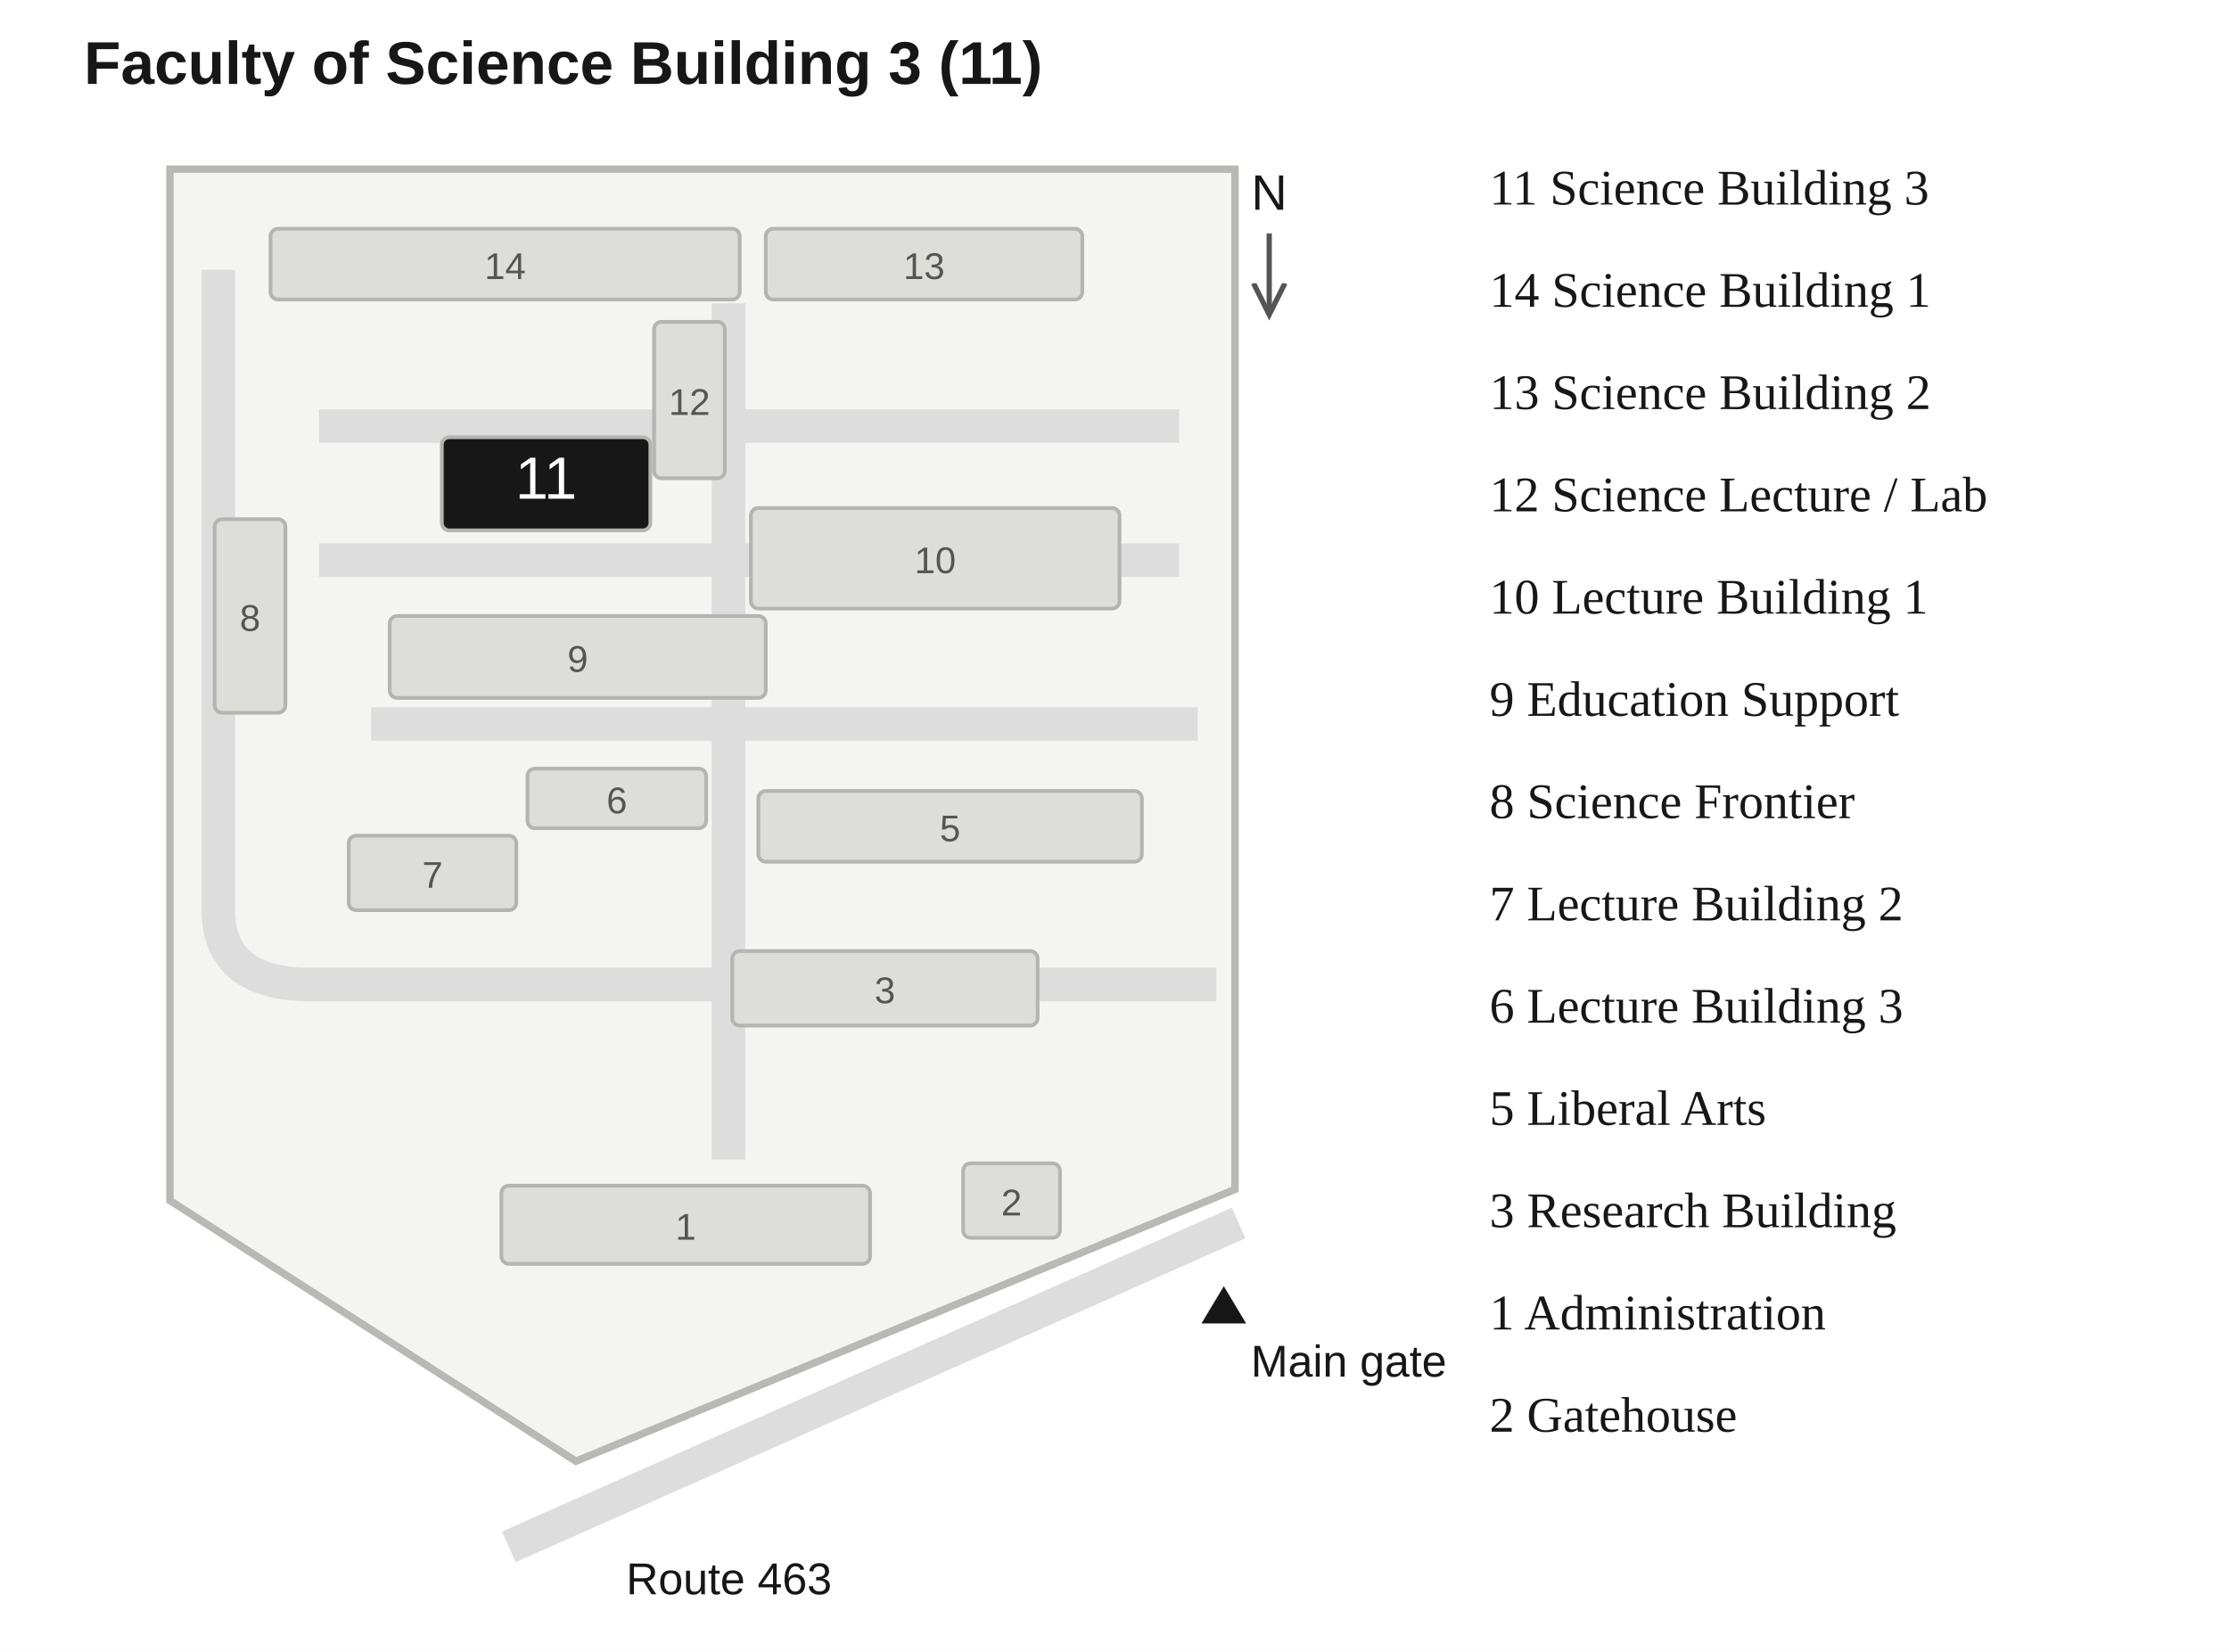
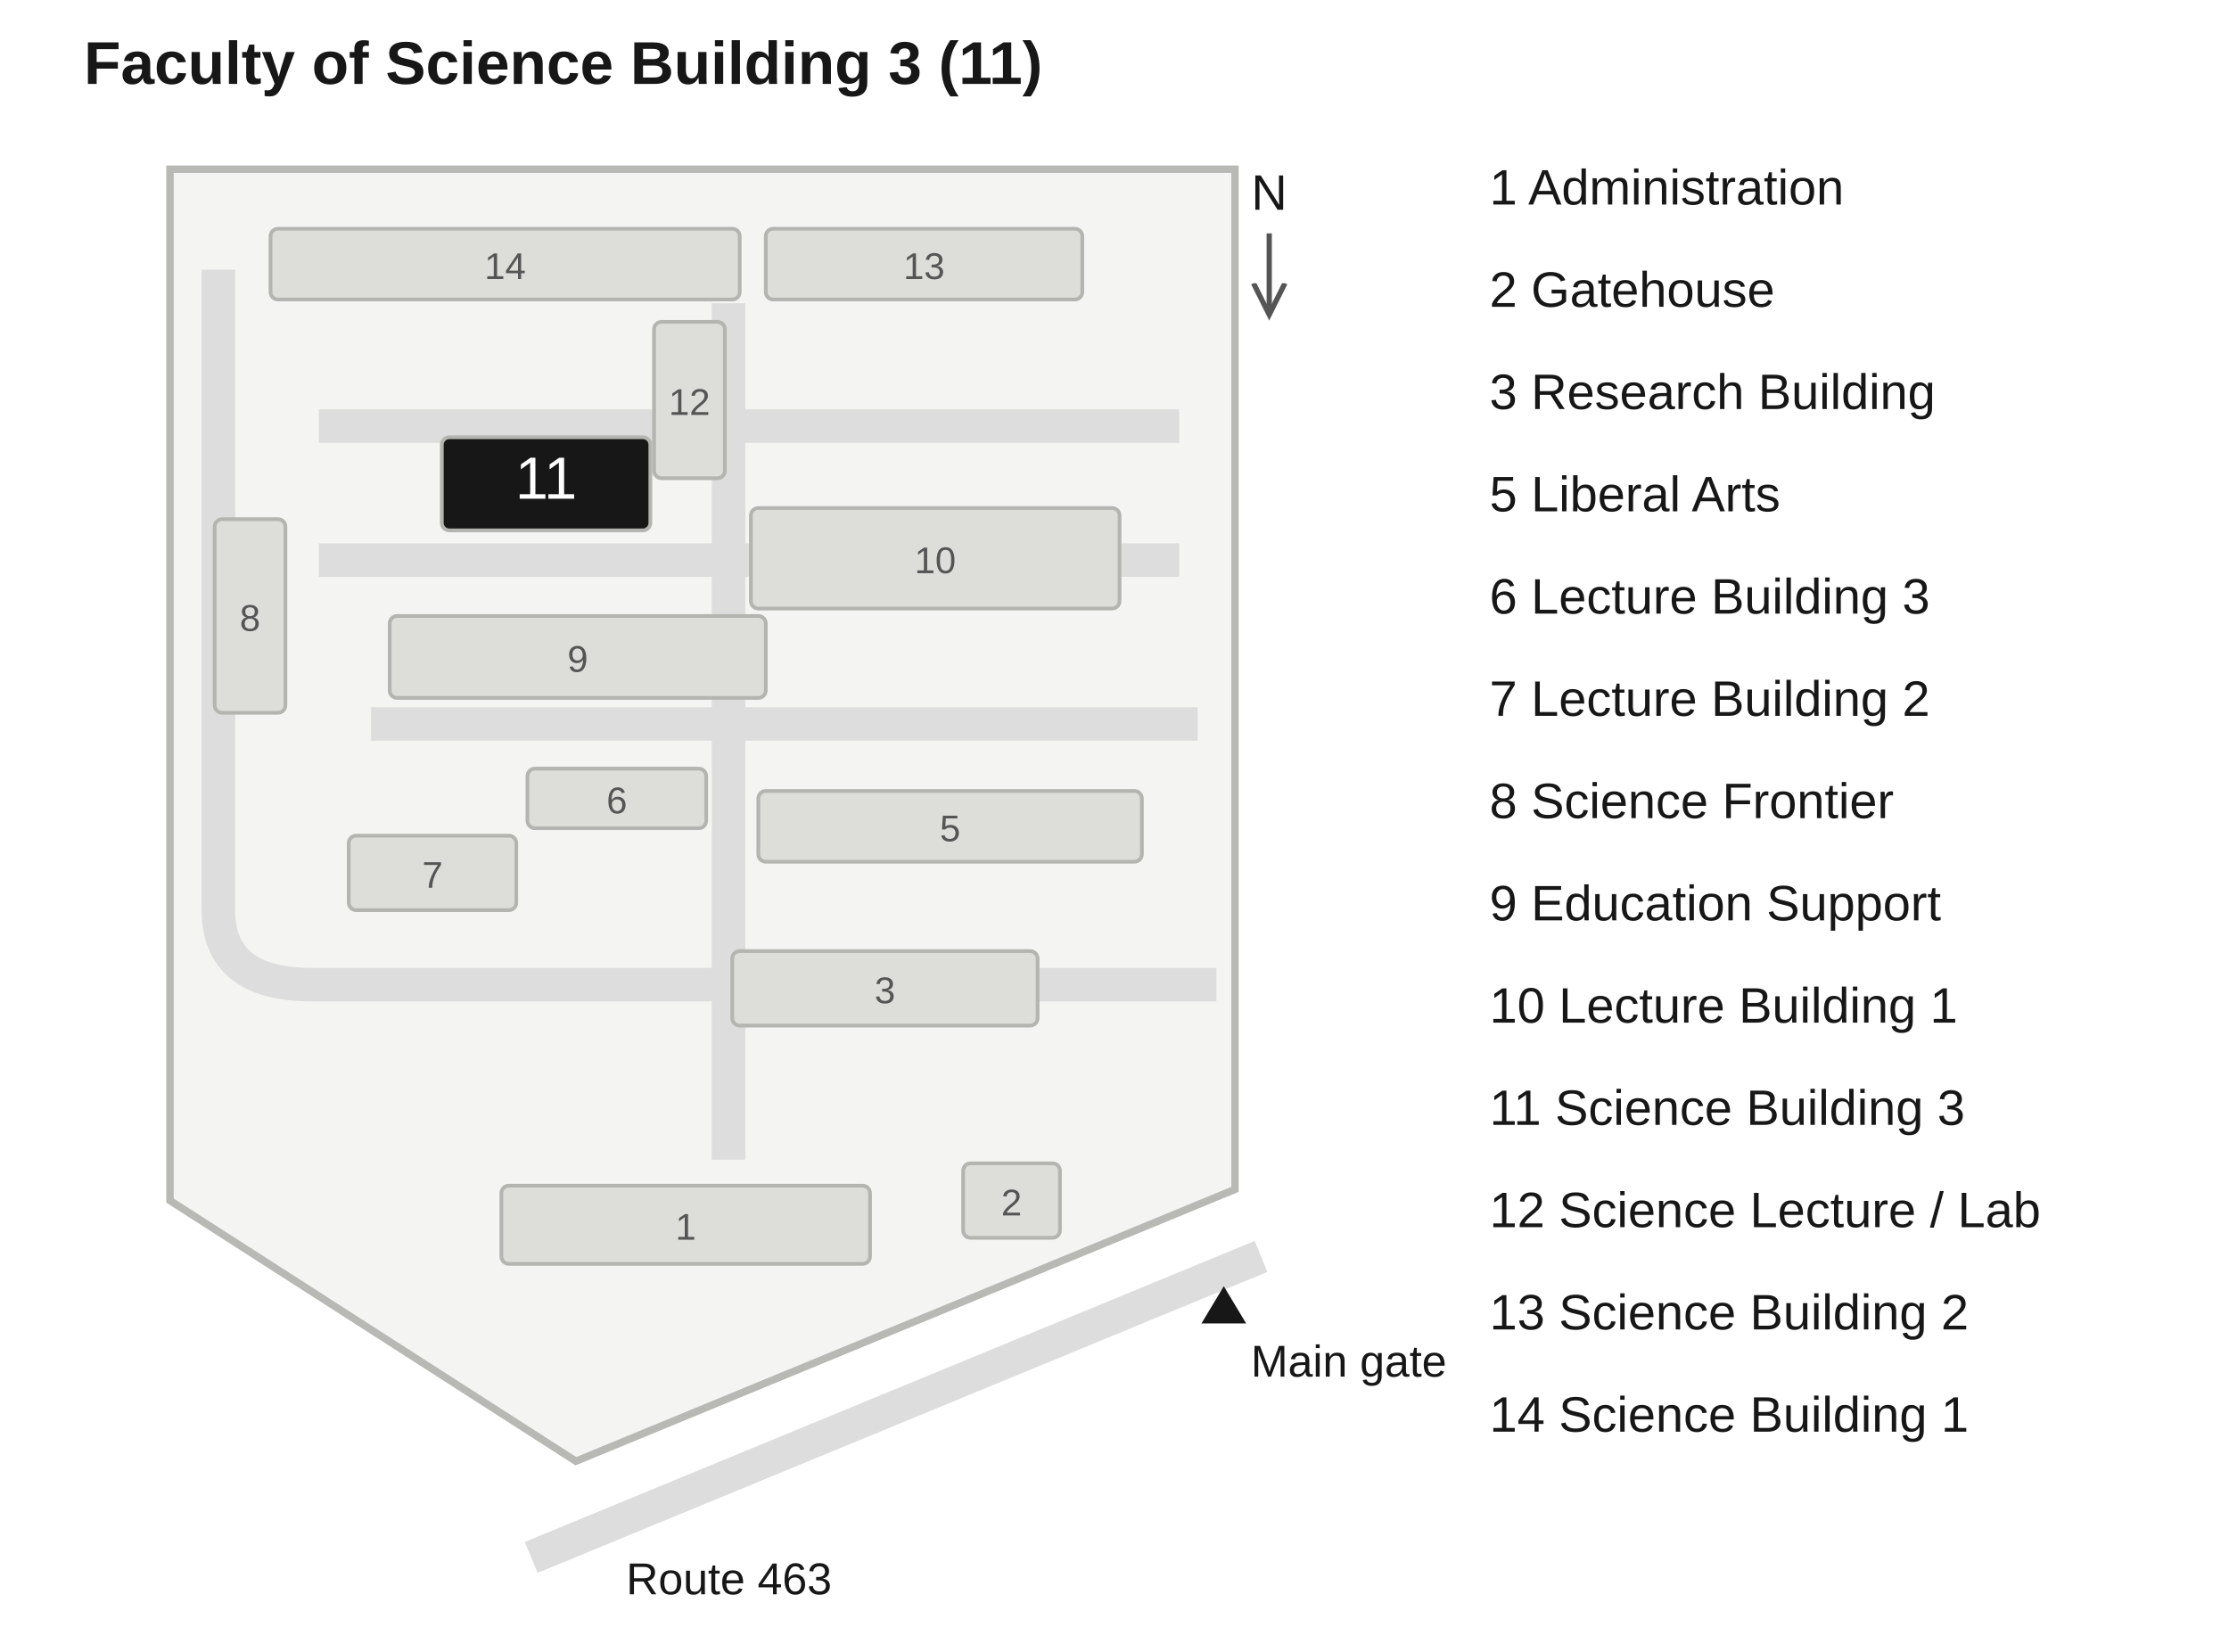
<svg xmlns="http://www.w3.org/2000/svg" viewBox="0 0 850 630">
  <rect width="850" height="630" fill="#fff" />
  <defs>
    <marker id="arrow" markerWidth="8" markerHeight="8" refX="6" refY="4" orient="auto">
      <path d="M0 1L6 4L0 7" fill="none" stroke="#555" />
    </marker>
  </defs>
  <g font-family="Arial, Hiragino Kaku Gothic ProN, sans-serif" fill="#171717">
    <g transform="translate(35 56) scale(1.42) translate(-440 -935)">
      <path d="M461 941H747V1215L570 1288L461 1218Z" fill="#f4f4f2" stroke="#b8b8b4" stroke-width="2" />
-       <path d="M474 968V1140Q474 1160 499 1160H742M501 1010H732M501 1046H732M515 1090H737M611 977V1207M748 1224L552 1311" fill="none" stroke="#ddd" stroke-width="9" />
+       <path d="M474 968V1140Q474 1160 499 1160H742M501 1010H732M501 1046H732M515 1090H737M611 977V1207M754 1233L558 1313.84" fill="none" stroke="#ddd" stroke-width="9" />
      <rect x="488" y="957" width="126" height="19" rx="2" fill="#dddeda" stroke="#b4b4b0" />
      <text x="551.0" y="970.5" text-anchor="middle" font-size="10" fill="#555">14</text>
      <rect x="621" y="957" width="85" height="19" rx="2" fill="#dddeda" stroke="#b4b4b0" />
      <text x="663.5" y="970.5" text-anchor="middle" font-size="10" fill="#555">13</text>
      <rect x="591" y="982" width="19" height="42" rx="2" fill="#dddeda" stroke="#b4b4b0" />
      <text x="600.5" y="1007.0" text-anchor="middle" font-size="10" fill="#555">12</text>
      <rect x="534" y="1013" width="56" height="25" rx="2" fill="#171717" stroke="#b4b4b0" />
      <text x="562.0" y="1029.5" text-anchor="middle" font-size="16" fill="#fff">11</text>
      <rect x="617" y="1032" width="99" height="27" rx="2" fill="#dddeda" stroke="#b4b4b0" />
      <text x="666.5" y="1049.5" text-anchor="middle" font-size="10" fill="#555">10</text>
      <rect x="520" y="1061" width="101" height="22" rx="2" fill="#dddeda" stroke="#b4b4b0" />
      <text x="570.5" y="1076.0" text-anchor="middle" font-size="10" fill="#555">9</text>
      <rect x="473" y="1035" width="19" height="52" rx="2" fill="#dddeda" stroke="#b4b4b0" />
      <text x="482.5" y="1065.0" text-anchor="middle" font-size="10" fill="#555">8</text>
      <rect x="619" y="1108" width="103" height="19" rx="2" fill="#dddeda" stroke="#b4b4b0" />
      <text x="670.5" y="1121.5" text-anchor="middle" font-size="10" fill="#555">5</text>
      <rect x="557" y="1102" width="48" height="16" rx="2" fill="#dddeda" stroke="#b4b4b0" />
      <text x="581.0" y="1114.0" text-anchor="middle" font-size="10" fill="#555">6</text>
      <rect x="509" y="1120" width="45" height="20" rx="2" fill="#dddeda" stroke="#b4b4b0" />
      <text x="531.5" y="1134.0" text-anchor="middle" font-size="10" fill="#555">7</text>
      <rect x="612" y="1151" width="82" height="20" rx="2" fill="#dddeda" stroke="#b4b4b0" />
      <text x="653.0" y="1165.0" text-anchor="middle" font-size="10" fill="#555">3</text>
      <rect x="674" y="1208" width="26" height="20" rx="2" fill="#dddeda" stroke="#b4b4b0" />
      <text x="687.0" y="1222.0" text-anchor="middle" font-size="10" fill="#555">2</text>
      <rect x="550" y="1214" width="99" height="21" rx="2" fill="#dddeda" stroke="#b4b4b0" />
      <text x="599.5" y="1228.5" text-anchor="middle" font-size="10" fill="#555">1</text>
      <path d="M744 1241l-6 10h12z" fill="#171717" />
    </g>
    <text x="32" y="32" text-anchor="start" font-size="23" font-weight="600">Faculty of Science Building 3 (11)</text>
    <text x="484" y="80" text-anchor="middle" font-size="19" font-weight="400">N</text>
    <path d="M484 89L484 120" fill="none" stroke="#555" stroke-width="2" marker-end="url(#arrow)" />
    <text x="477" y="525" text-anchor="start" font-size="17" font-weight="400">Main gate</text>
    <text x="278" y="608" text-anchor="middle" font-size="17" font-weight="400">Route 463</text>
  </g>
  <g>
-     <text x="568" y="78" font-size="19" fill="#171717">11  Science Building 3</text>
-     <text x="568" y="117" font-size="19" fill="#171717">14  Science Building 1</text>
-     <text x="568" y="156" font-size="19" fill="#171717">13  Science Building 2</text>
-     <text x="568" y="195" font-size="19" fill="#171717">12  Science Lecture / Lab</text>
-     <text x="568" y="234" font-size="19" fill="#171717">10  Lecture Building 1</text>
-     <text x="568" y="273" font-size="19" fill="#171717">9  Education Support</text>
-     <text x="568" y="312" font-size="19" fill="#171717">8  Science Frontier</text>
-     <text x="568" y="351" font-size="19" fill="#171717">7  Lecture Building 2</text>
-     <text x="568" y="390" font-size="19" fill="#171717">6  Lecture Building 3</text>
-     <text x="568" y="429" font-size="19" fill="#171717">5  Liberal Arts</text>
-     <text x="568" y="468" font-size="19" fill="#171717">3  Research Building</text>
-     <text x="568" y="507" font-size="19" fill="#171717">1  Administration</text>
-     <text x="568" y="546" font-size="19" fill="#171717">2  Gatehouse</text>
+     <text x="568" y="78" font-family="Arial,Hiragino Kaku Gothic ProN,sans-serif" font-size="19" fill="#171717">1  Administration</text>
+     <text x="568" y="117" font-family="Arial,Hiragino Kaku Gothic ProN,sans-serif" font-size="19" fill="#171717">2  Gatehouse</text>
+     <text x="568" y="156" font-family="Arial,Hiragino Kaku Gothic ProN,sans-serif" font-size="19" fill="#171717">3  Research Building</text>
+     <text x="568" y="195" font-family="Arial,Hiragino Kaku Gothic ProN,sans-serif" font-size="19" fill="#171717">5  Liberal Arts</text>
+     <text x="568" y="234" font-family="Arial,Hiragino Kaku Gothic ProN,sans-serif" font-size="19" fill="#171717">6  Lecture Building 3</text>
+     <text x="568" y="273" font-family="Arial,Hiragino Kaku Gothic ProN,sans-serif" font-size="19" fill="#171717">7  Lecture Building 2</text>
+     <text x="568" y="312" font-family="Arial,Hiragino Kaku Gothic ProN,sans-serif" font-size="19" fill="#171717">8  Science Frontier</text>
+     <text x="568" y="351" font-family="Arial,Hiragino Kaku Gothic ProN,sans-serif" font-size="19" fill="#171717">9  Education Support</text>
+     <text x="568" y="390" font-family="Arial,Hiragino Kaku Gothic ProN,sans-serif" font-size="19" fill="#171717">10  Lecture Building 1</text>
+     <text x="568" y="429" font-family="Arial,Hiragino Kaku Gothic ProN,sans-serif" font-size="19" fill="#171717">11  Science Building 3</text>
+     <text x="568" y="468" font-family="Arial,Hiragino Kaku Gothic ProN,sans-serif" font-size="19" fill="#171717">12  Science Lecture / Lab</text>
+     <text x="568" y="507" font-family="Arial,Hiragino Kaku Gothic ProN,sans-serif" font-size="19" fill="#171717">13  Science Building 2</text>
+     <text x="568" y="546" font-family="Arial,Hiragino Kaku Gothic ProN,sans-serif" font-size="19" fill="#171717">14  Science Building 1</text>
  </g>
</svg>
